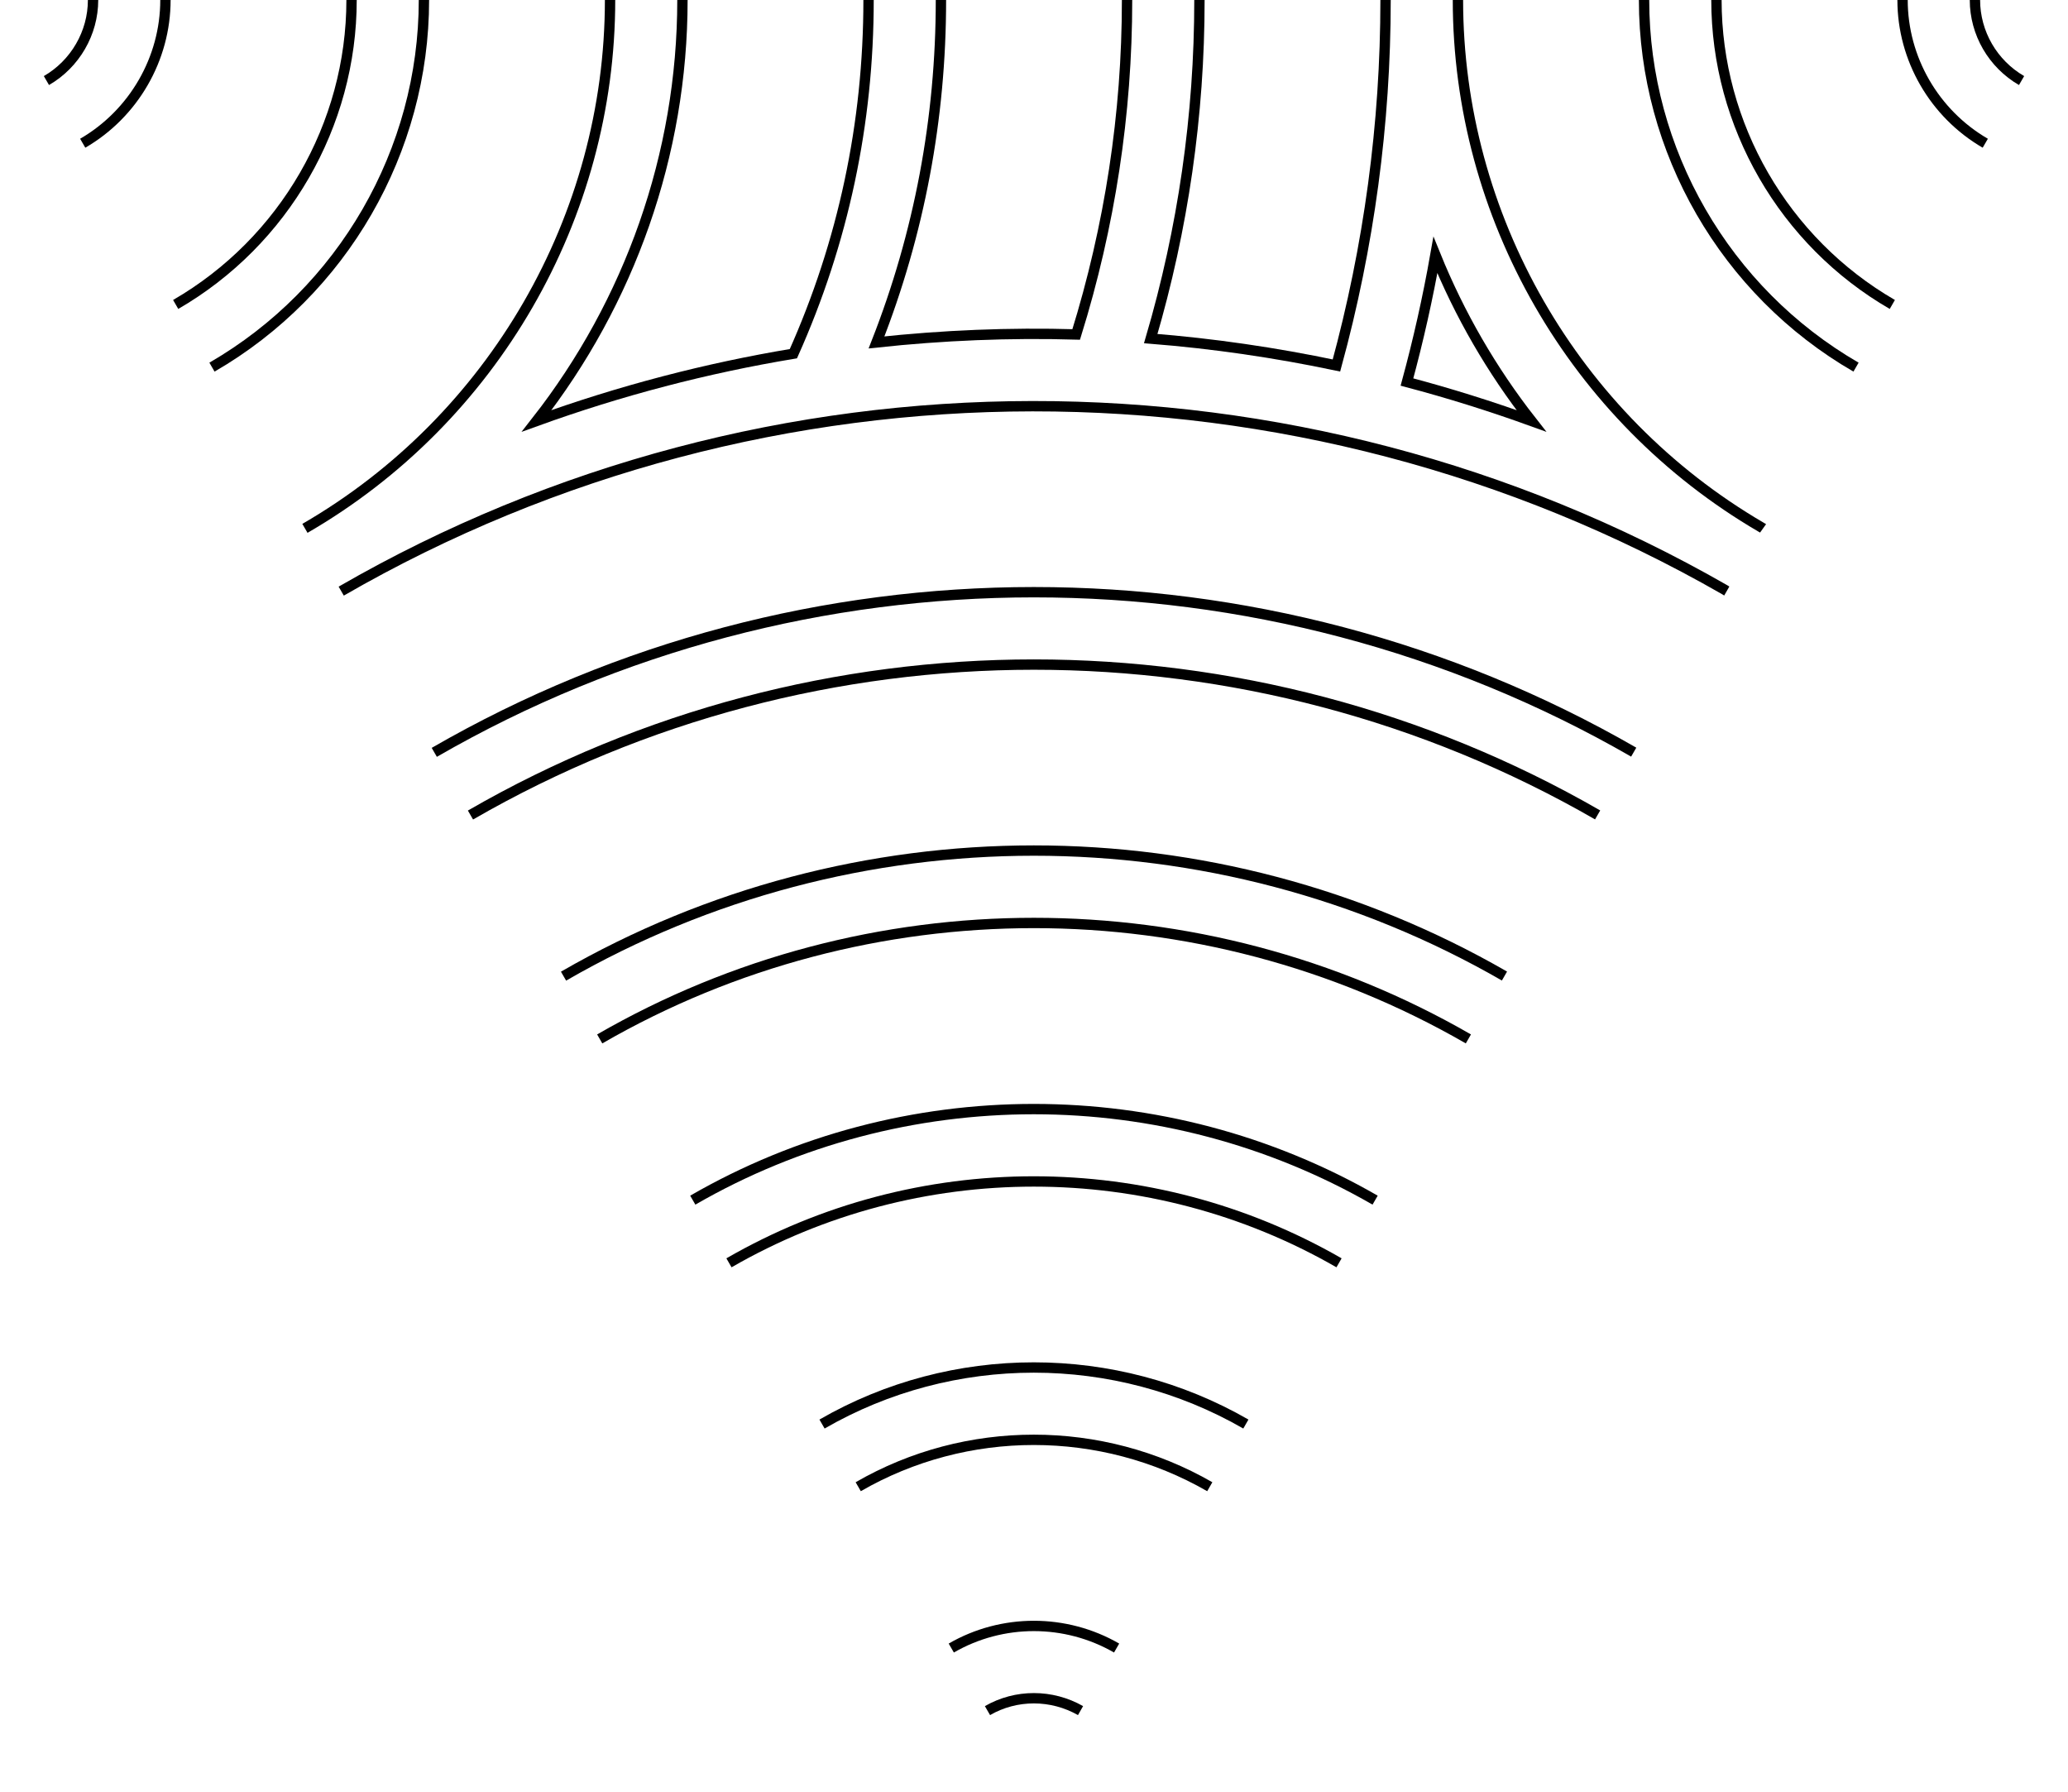
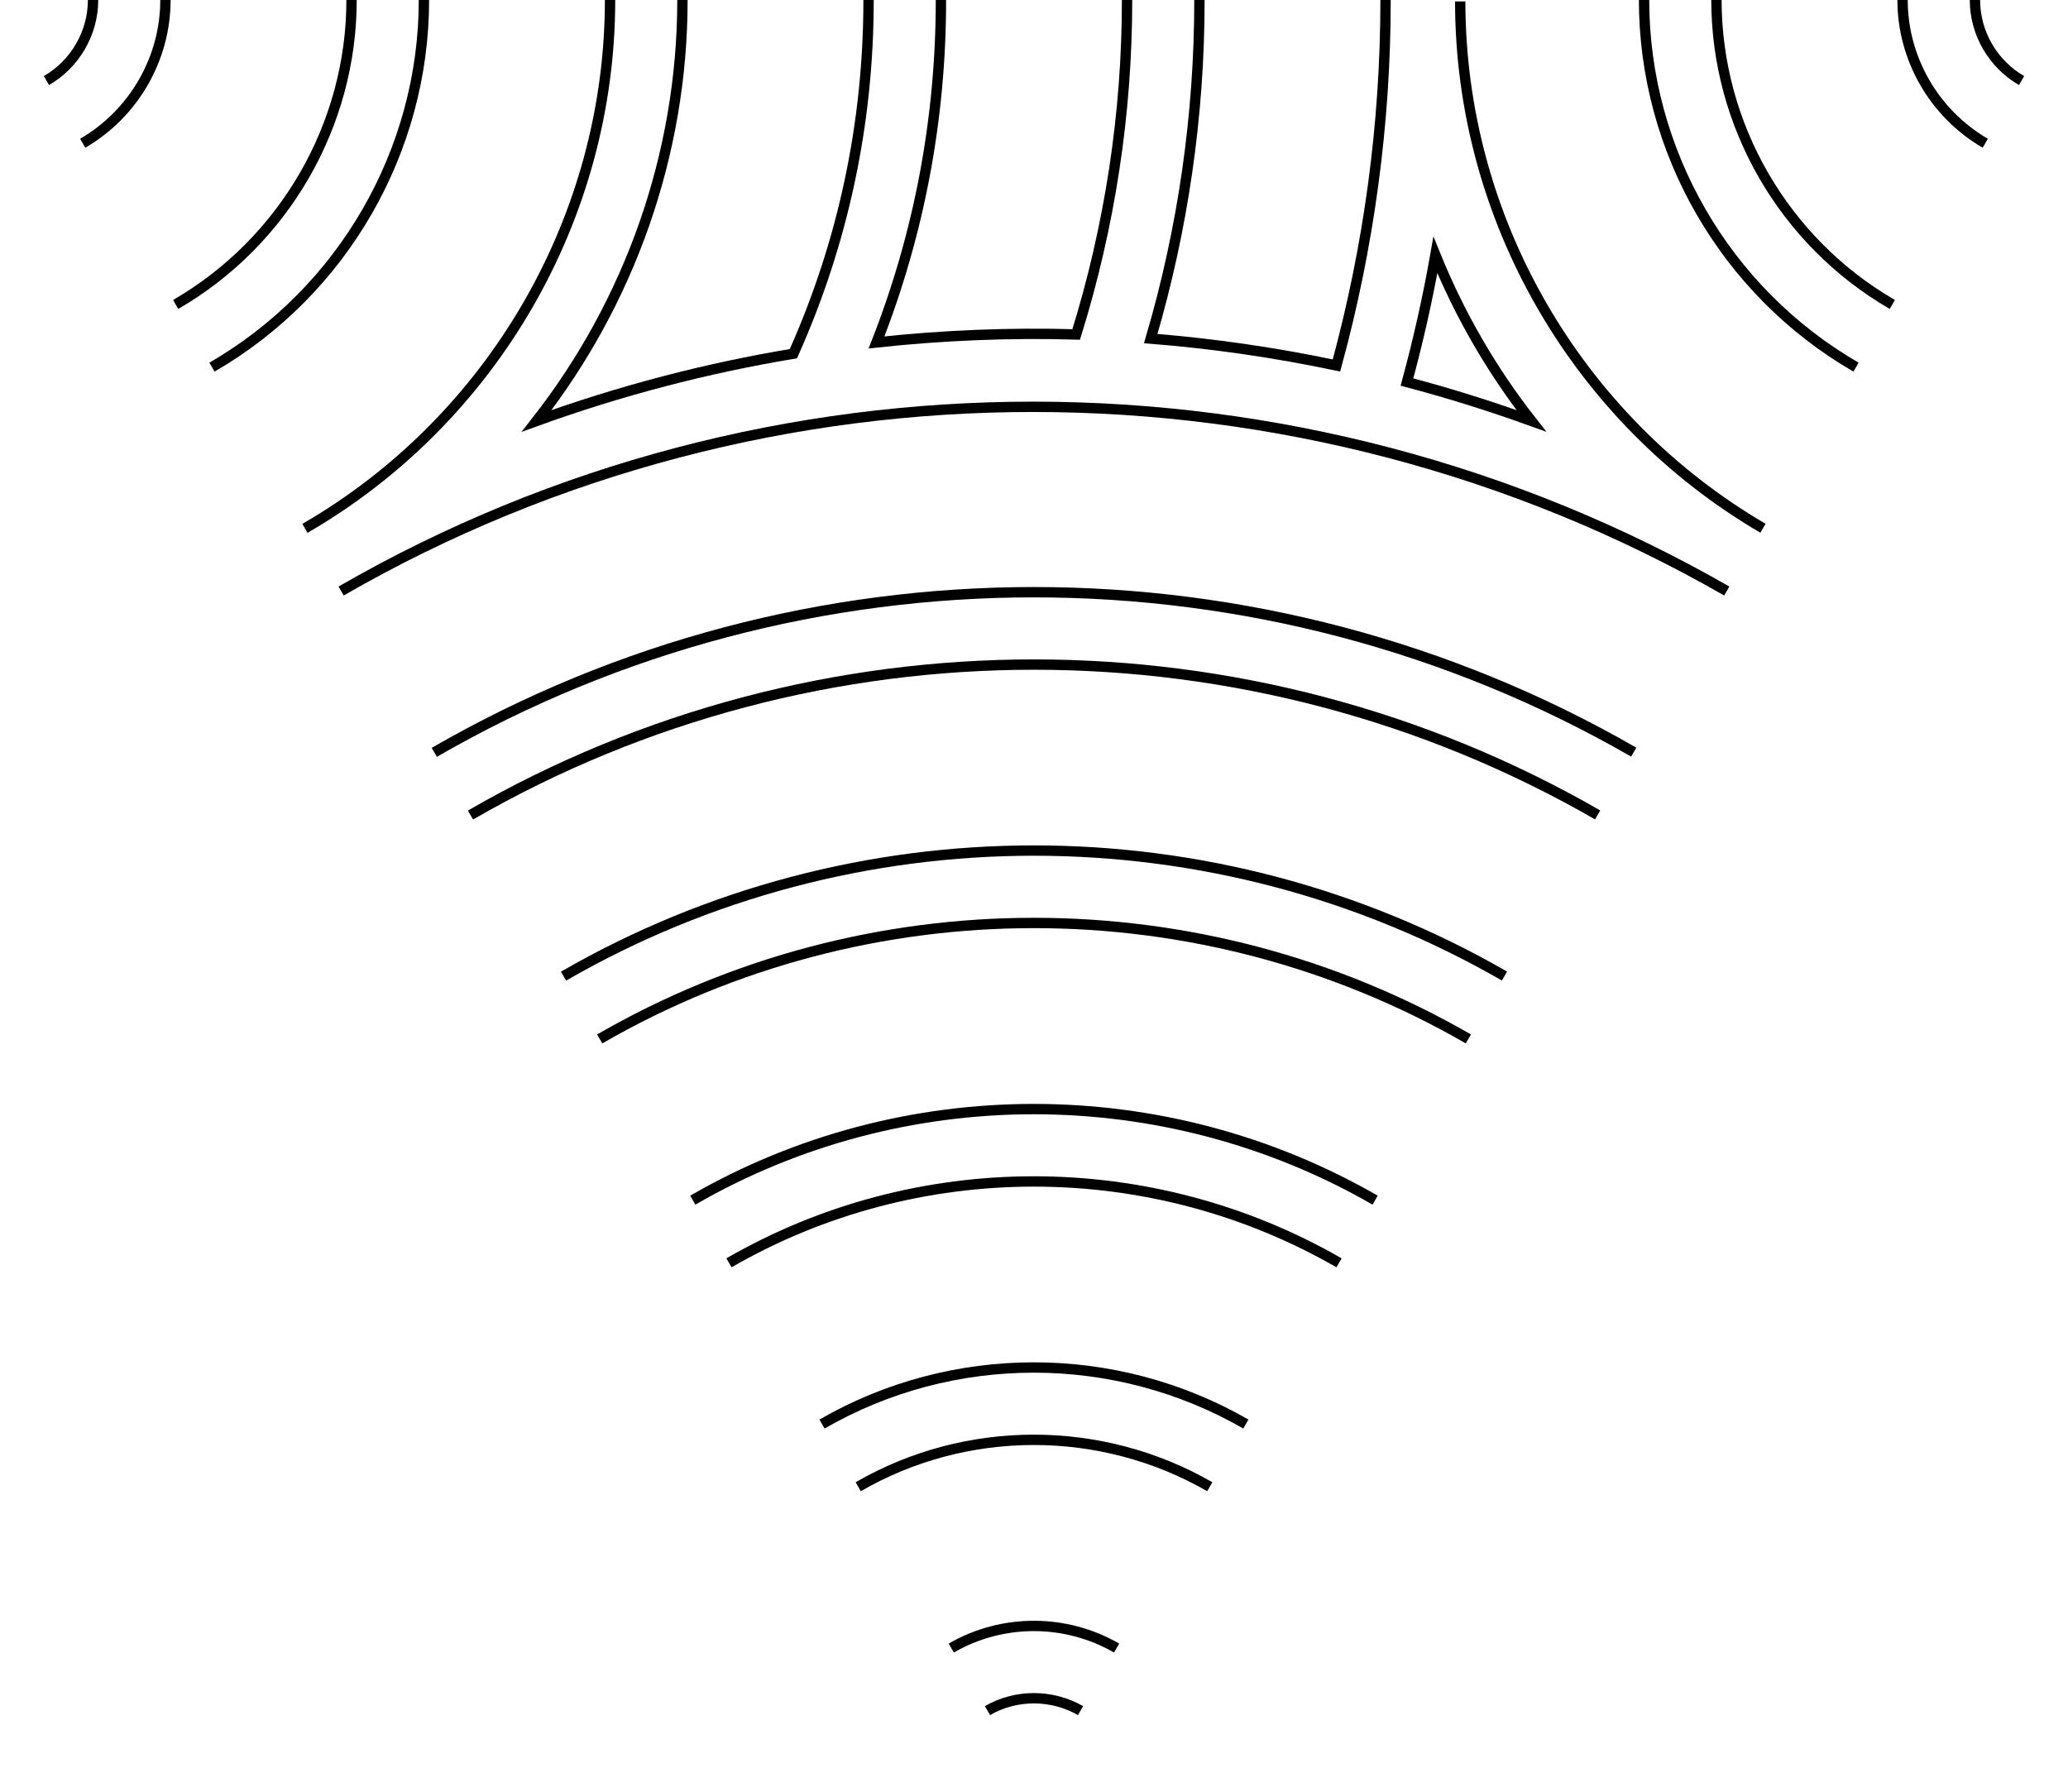
<svg xmlns="http://www.w3.org/2000/svg" id="vectors" viewBox="0 0 200 173.21">
  <path d="M9,0c0,3.19-1.73,6.18-4.51,7.79" style="fill: none; stroke: #000; stroke-miterlimit: 10;" />
  <path d="M8,13.85C12.93,10.99,16,5.68,16,0" style="fill: none; stroke: #000; stroke-miterlimit: 10;" />
  <path d="M34,0c0,12.09-6.52,23.37-17.01,29.44" style="fill: none; stroke: #000; stroke-miterlimit: 10;" />
  <path d="M20.5,35.5C33.15,28.19,41,14.58,41,0" style="fill: none; stroke: #000; stroke-miterlimit: 10;" />
  <path d="M184,0c0,5.68,3.07,10.99,8,13.85" style="fill: none; stroke: #000; stroke-miterlimit: 10;" />
  <path d="M195.51,7.79c-2.78-1.61-4.51-4.59-4.51-7.79" style="fill: none; stroke: #000; stroke-miterlimit: 10;" />
  <path d="M159,0c0,14.58,7.85,28.19,20.5,35.5" style="fill: none; stroke: #000; stroke-miterlimit: 10;" />
  <path d="M183.01,29.44C172.52,23.37,166,12.09,166,0" style="fill: none; stroke: #000; stroke-miterlimit: 10;" />
-   <path d="M33,57.16c41.22-23.8,92.46-23.84,133.79-.14.07.04.14.09.21.13h0s0,0,0,0" style="fill: none; stroke: #000; stroke-miterlimit: 10;" />
-   <path d="M59,0c0,20.98-11.31,40.56-29.51,51.09h0s0,0,0,0" style="fill: none; stroke: #000; stroke-miterlimit: 10;" />
+   <path d="M167,57.15c-41.33-23.71-92.78-23.79-134.01,0" style="fill: none; stroke: #000; stroke-miterlimit: 10;" />
+   <path d="M59,0c0,20.98-11.31,40.56-29.51,51.09" style="fill: none; stroke: #000; stroke-miterlimit: 10;" />
  <path d="M84,0c0,11.92-2.45,23.42-7.27,34.2-8.42,1.4-16.73,3.57-24.83,6.5C60.87,29.24,66,14.94,66,0" style="fill: none; stroke: #000; stroke-miterlimit: 10;" />
  <path d="M109,0c0,11.02-1.67,21.88-4.92,32.34-6.44-.19-12.89.08-19.31.77C88.9,22.58,91,11.47,91,0" style="fill: none; stroke: #000; stroke-miterlimit: 10;" />
  <path d="M134,0c0,11.97-1.61,23.84-4.75,35.34-5.94-1.25-11.93-2.12-17.96-2.6C114.41,22.13,116,11.14,116,0" style="fill: none; stroke: #000; stroke-miterlimit: 10;" />
-   <path d="M170.51,51.09s0,0,0,0h0c-.07-.05-.15-.09-.22-.13C152.22,40.4,141,20.9,141,0" style="fill: none; stroke: #000; stroke-miterlimit: 10;" />
+   <path d="M170.5,51.08c-18.07-10.56-29.28-30.04-29.28-50.94" style="fill: none; stroke: #000; stroke-miterlimit: 10;" />
  <path d="M138.82,24.66c2.33,5.75,5.45,11.15,9.28,16.04-3.96-1.43-7.98-2.69-12.03-3.76,1.1-4.05,2.02-8.15,2.75-12.28Z" style="fill: none; stroke: #000; stroke-miterlimit: 10;" />
  <path d="M95.5,165.41c2.77-1.6,6.21-1.59,9,0" style="fill: none; stroke: #000; stroke-miterlimit: 10;" />
  <path d="M107.99,159.36c-4.94-2.85-11.07-2.85-15.99,0" style="fill: none; stroke: #000; stroke-miterlimit: 10;" />
  <path d="M83,143.76c10.47-6.05,23.5-6.04,34,0" style="fill: none; stroke: #000; stroke-miterlimit: 10;" />
  <path d="M120.49,137.7c-12.66-7.29-28.37-7.29-40.99,0" style="fill: none; stroke: #000; stroke-miterlimit: 10;" />
  <path d="M70.5,122.11c18.17-10.49,40.78-10.49,59,0" style="fill: none; stroke: #000; stroke-miterlimit: 10;" />
  <path d="M132.99,116.05c-20.38-11.74-45.66-11.74-65.99,0" style="fill: none; stroke: #000; stroke-miterlimit: 10;" />
  <path d="M58,100.46c25.89-14.95,58.08-14.95,84.01,0" style="fill: none; stroke: #000; stroke-miterlimit: 10;" />
  <path d="M145.5,94.38c-28.09-16.18-62.96-16.18-91,.01" style="fill: none; stroke: #000; stroke-miterlimit: 10;" />
  <path d="M45.5,78.81c33.59-19.39,75.36-19.4,109.01-.01" style="fill: none; stroke: #000; stroke-miterlimit: 10;" />
  <path d="M158,72.73c-35.81-20.63-80.26-20.62-116,.02" style="fill: none; stroke: #000; stroke-miterlimit: 10;" />
</svg>
